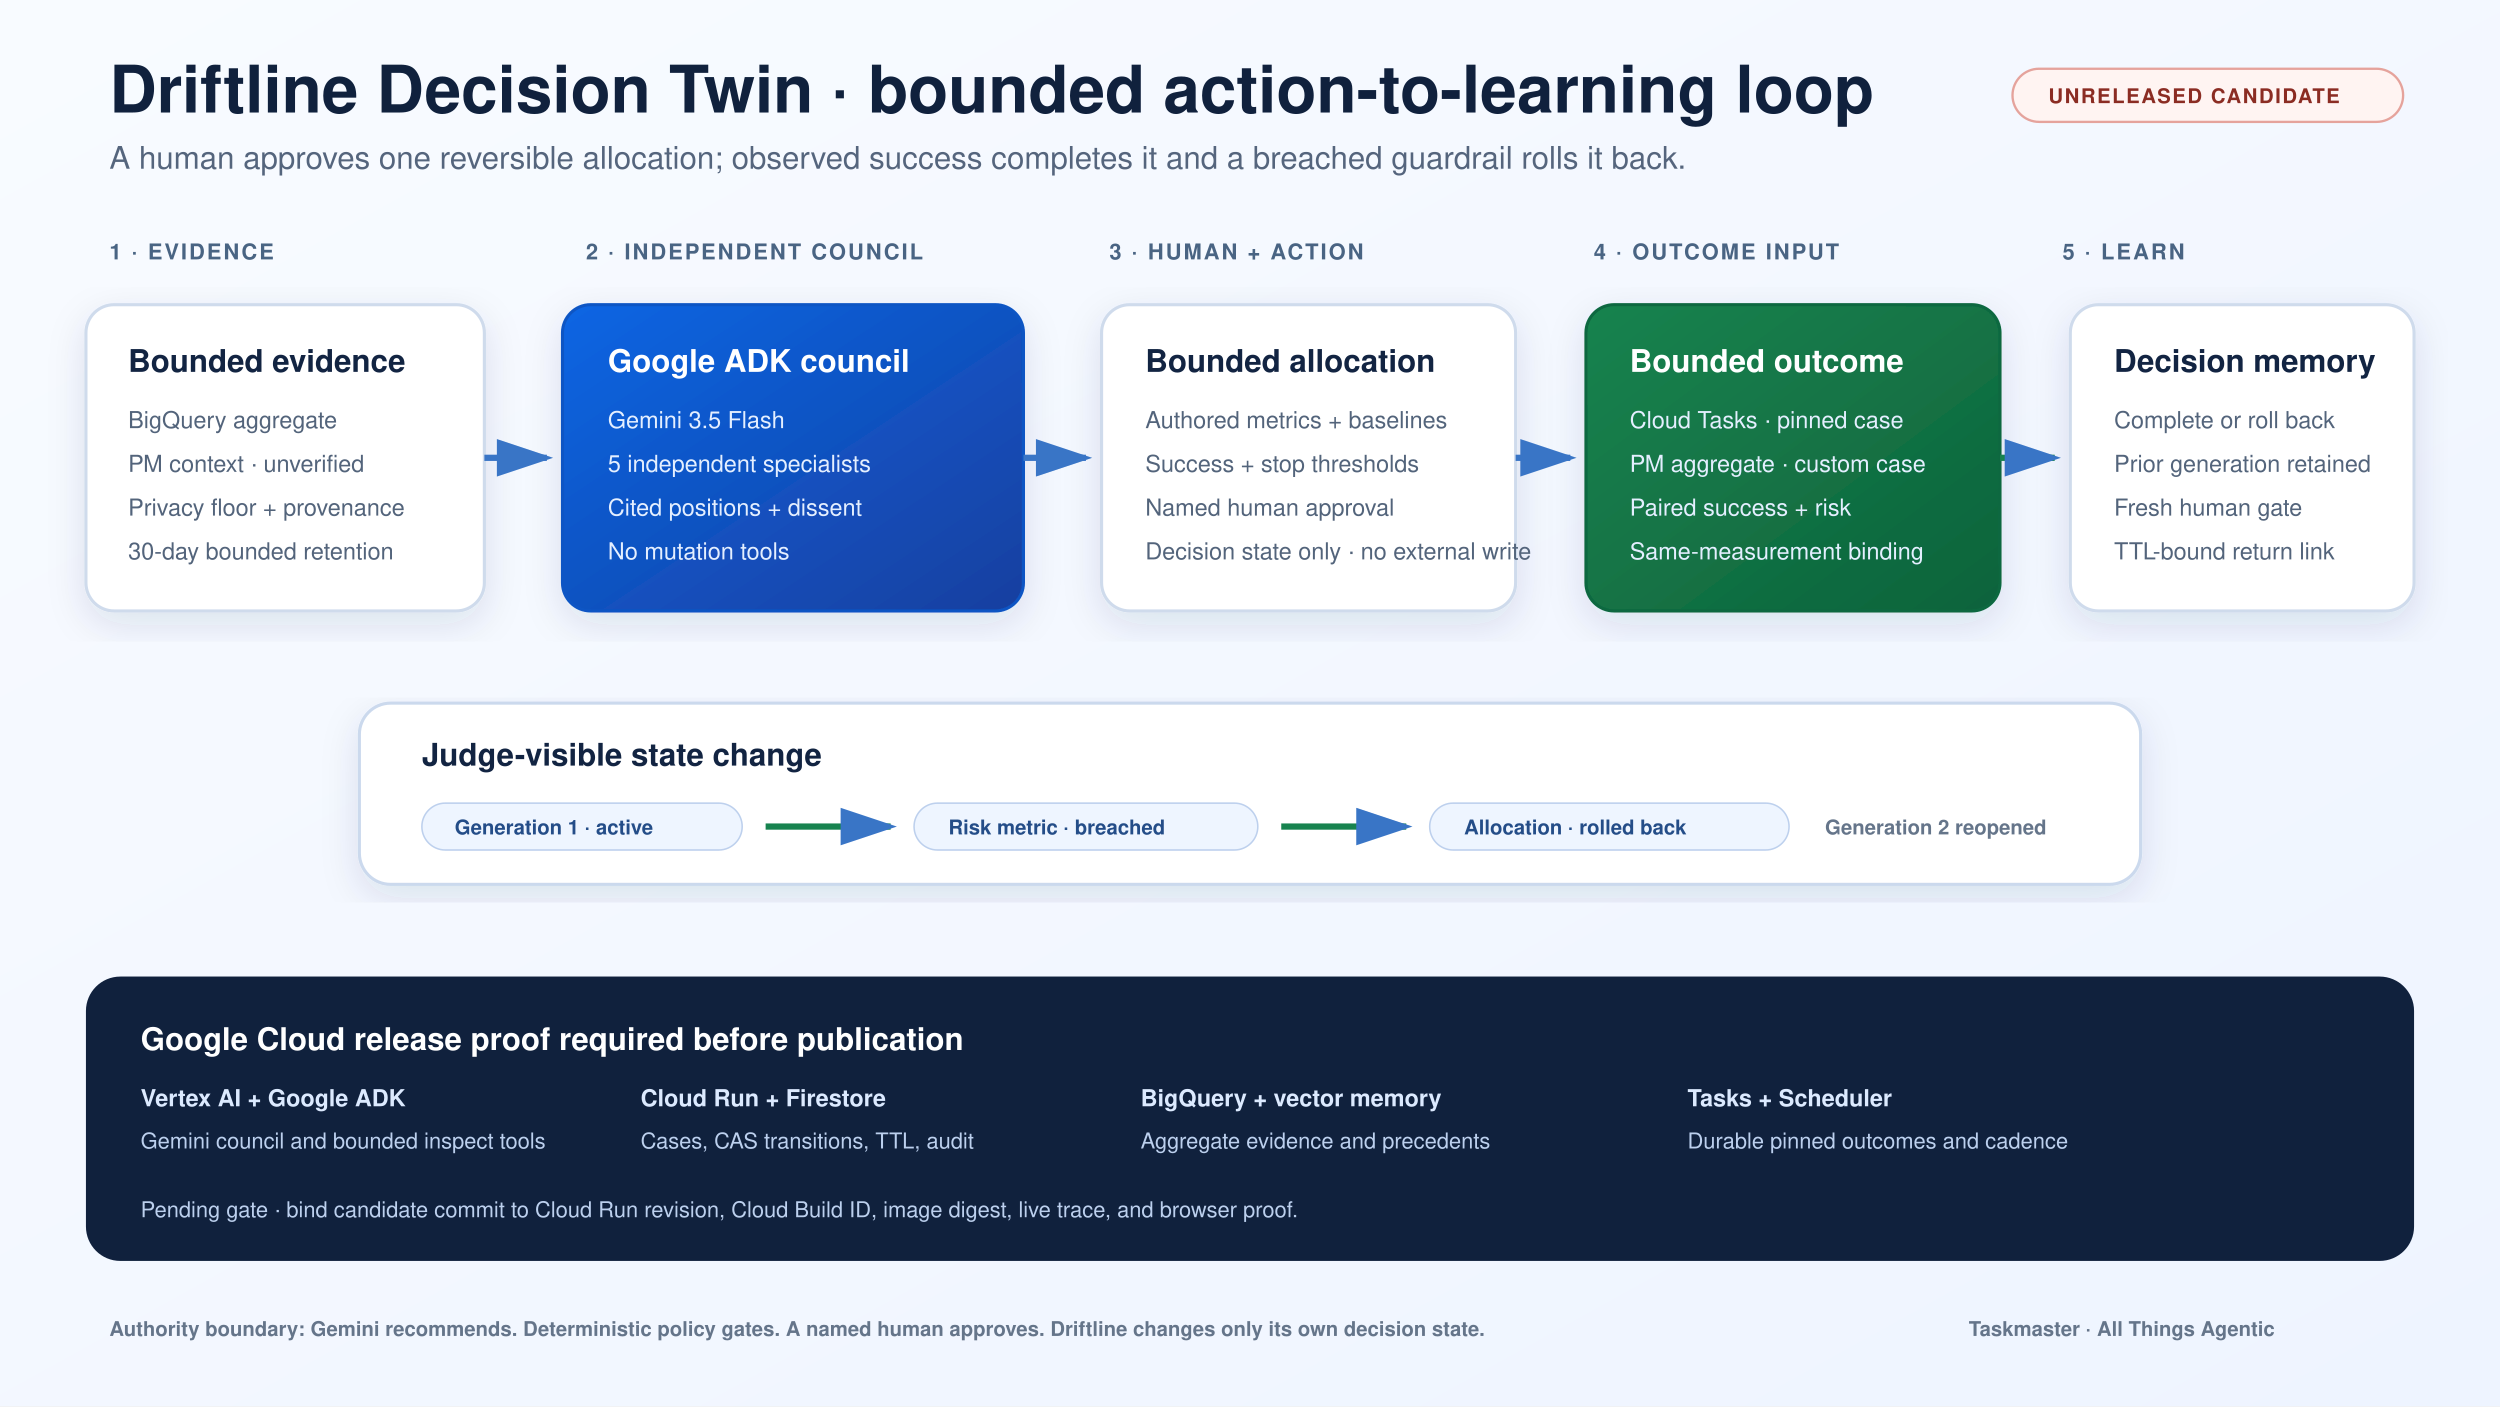
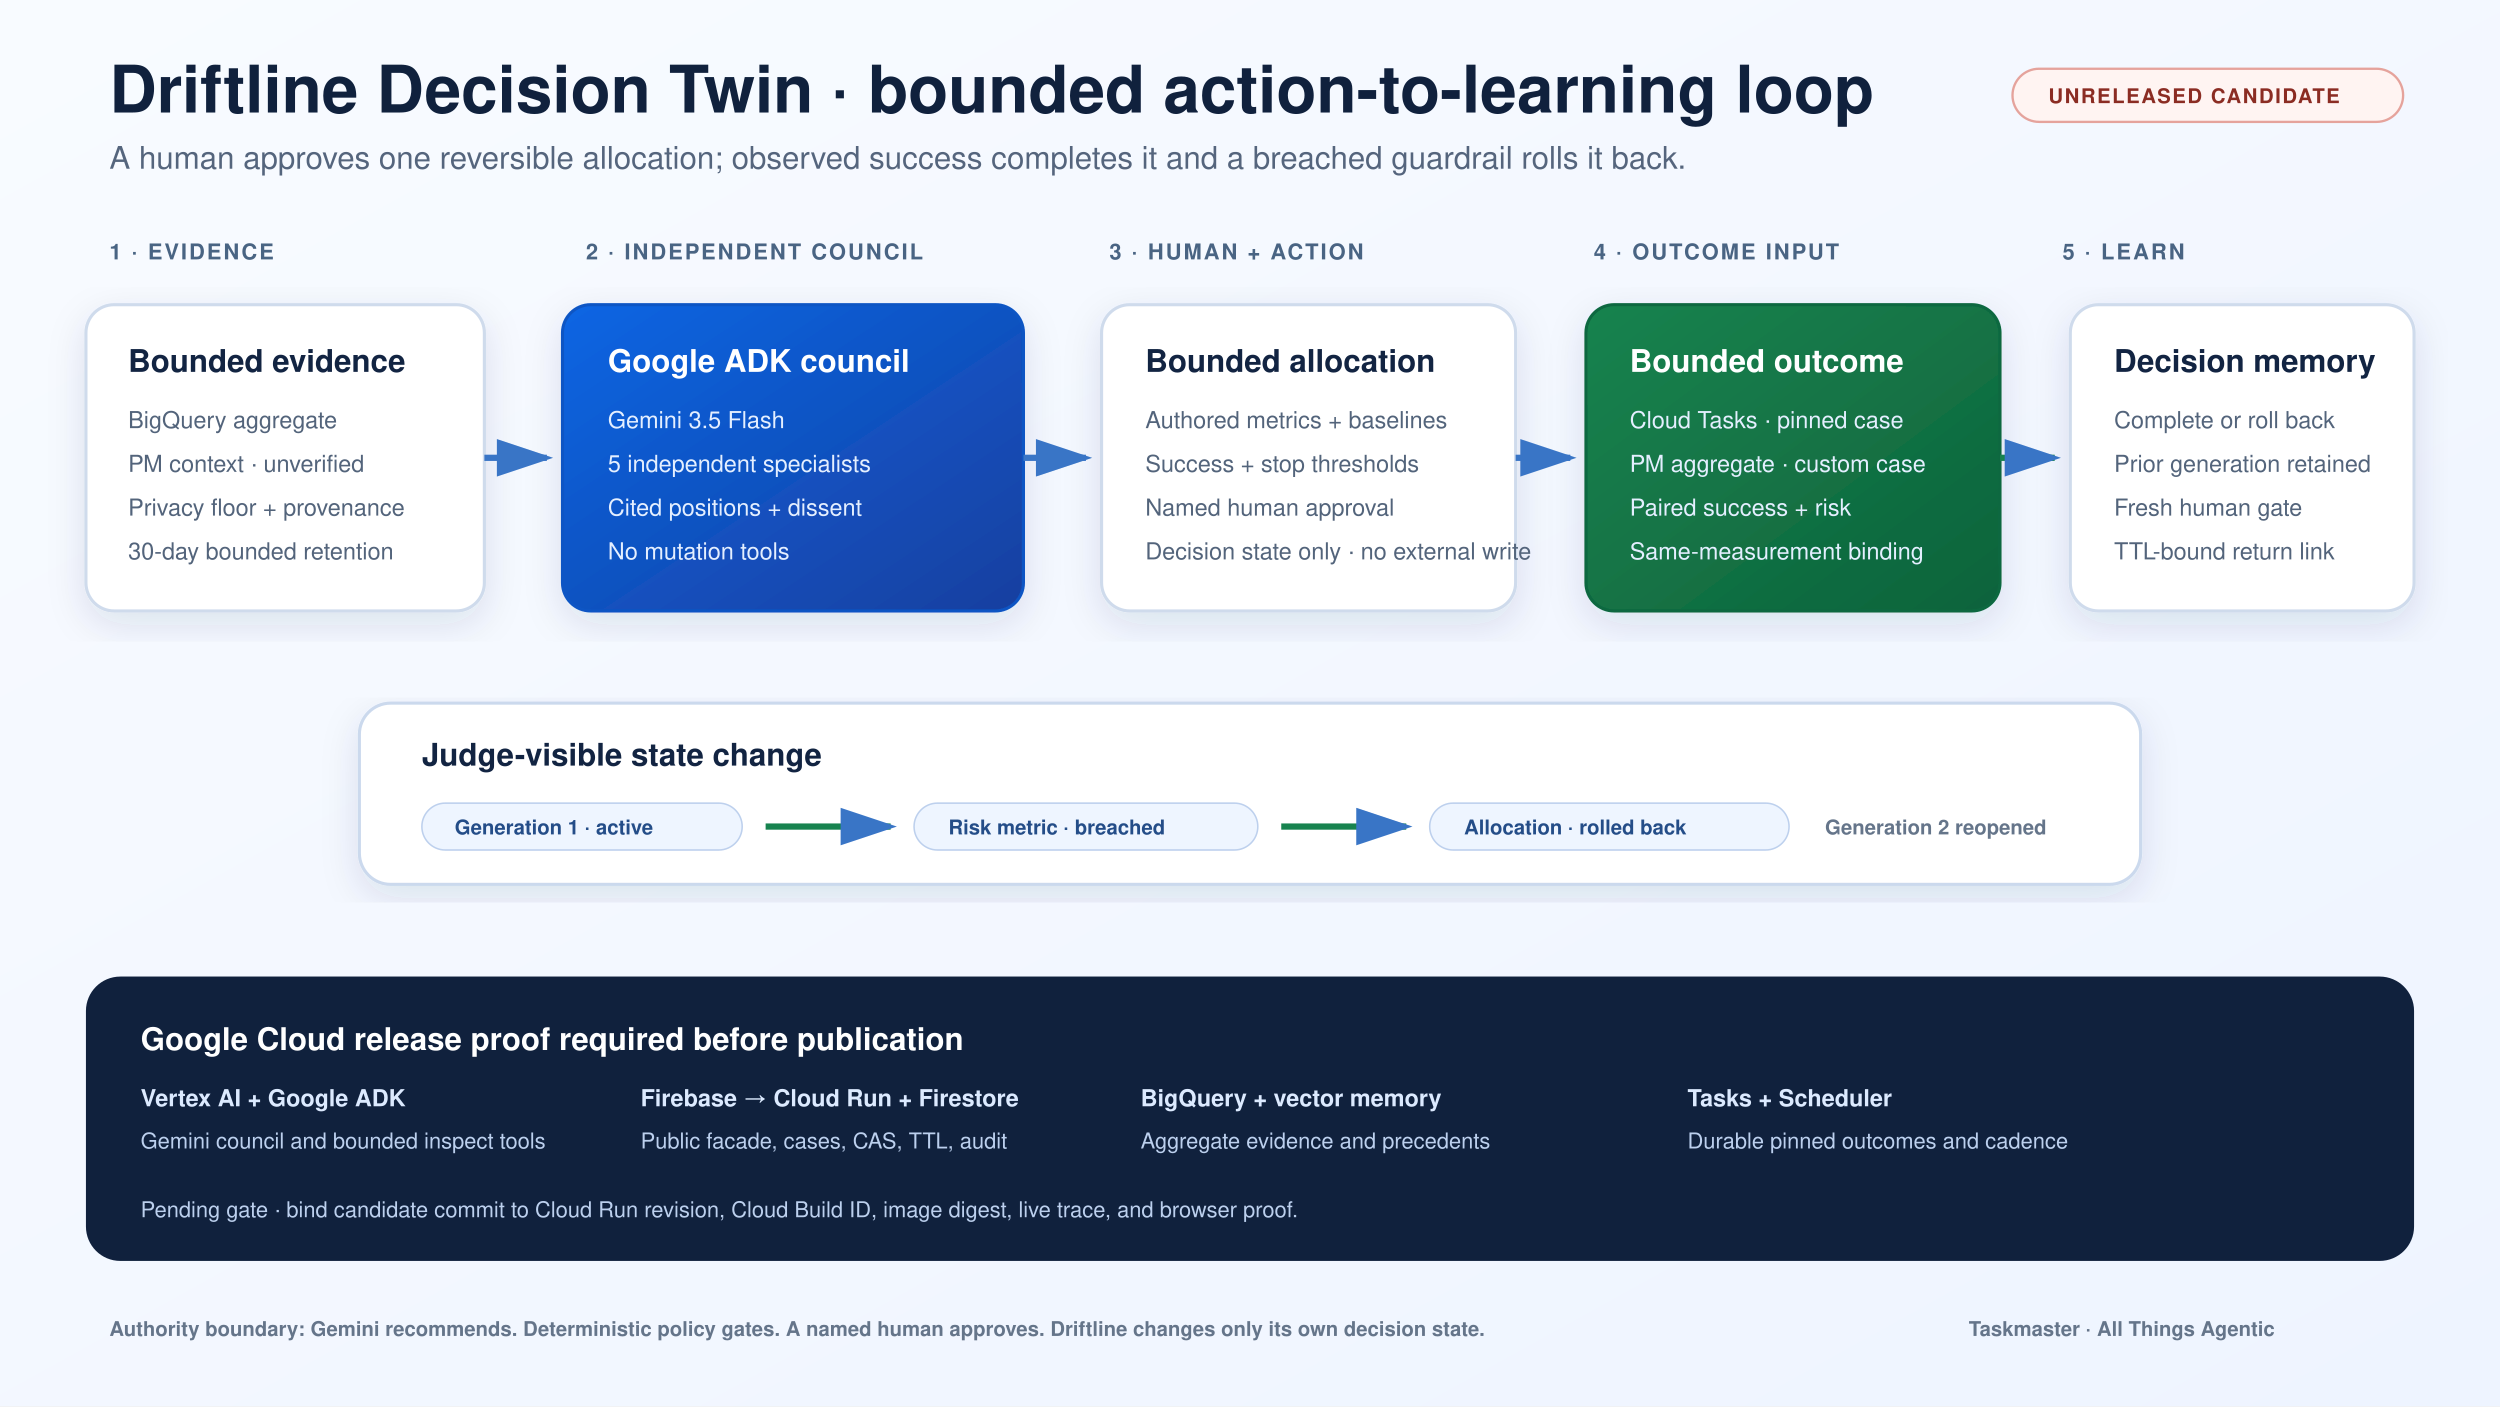
<svg xmlns="http://www.w3.org/2000/svg" width="1600" height="900" viewBox="0 0 1600 900">
  <defs>
    <linearGradient id="bg" x1="0" y1="0" x2="1" y2="1">
      <stop stop-color="#f8fbff" />
      <stop offset="1" stop-color="#eef4ff" />
    </linearGradient>
    <linearGradient id="blue" x1="0" y1="0" x2="1" y2="1">
      <stop stop-color="#0b66e4" />
      <stop offset="1" stop-color="#173f9f" />
    </linearGradient>
    <linearGradient id="green" x1="0" y1="0" x2="1" y2="1">
      <stop stop-color="#17834f" />
      <stop offset="1" stop-color="#0e633b" />
    </linearGradient>
    <filter id="shadow">
      <feDropShadow dx="0" dy="8" stdDeviation="12" flood-color="#17335c" flood-opacity=".11" />
    </filter>
    <marker id="arrow" markerWidth="10" markerHeight="10" refX="8" refY="3" orient="auto">
      <path d="M0,0 L0,6 L9,3 z" fill="#3975c6" />
    </marker>
    <style>
      .title,.sub,.lane,.h,.b,.tiny,.coreh,.coreb,.pillt,.proof,.proof2,.badge{font-family:Helvetica,Arial,sans-serif}
      .title{font-size:42px;font-weight:700;fill:#10213d}.sub{font-size:20px;font-weight:400;fill:#55657d}.lane{font-size:14px;font-weight:700;letter-spacing:1.3px;fill:#496483}
      .h{font-size:20px;font-weight:700;fill:#122442}.b{font-size:15px;font-weight:400;fill:#53647b}.tiny{font-size:13px;font-weight:600;fill:#65758a}
      .box{fill:#fff;stroke:#cfdbec;stroke-width:2;filter:url(#shadow)}.core{fill:url(#blue);stroke:#0b55c4;stroke-width:2;filter:url(#shadow)}
      .outcome{fill:url(#green);stroke:#0d6840;stroke-width:2;filter:url(#shadow)}.coreh{font-size:20px;font-weight:700;fill:#fff}.coreb{font-size:15px;font-weight:400;fill:#e4efff}
      .line{stroke:#3975c6;stroke-width:4;fill:none;marker-end:url(#arrow)}.loop{stroke:#17834f;stroke-width:4;fill:none;marker-end:url(#arrow)}
      .pill{fill:#eef5ff;stroke:#bdd0ed}.pillt{font-size:13px;font-weight:700;fill:#244d88}.proof{font-size:15px;font-weight:700;fill:#dceaff}.proof2{font-size:14px;font-weight:400;fill:#bcd0ee}
      .badge{font-size:13px;font-weight:800;letter-spacing:1px;fill:#8b2c23}.badgebox{fill:#fff4f2;stroke:#e5a39c;stroke-width:1.5}
    </style>
  </defs>
  <rect width="1600" height="900" fill="url(#bg)" />
  <rect x="1288" y="44" width="250" height="34" rx="17" class="badgebox" />
  <text x="1311" y="66" class="badge">UNRELEASED CANDIDATE</text>
  <text x="70" y="72" class="title">Driftline Decision Twin · bounded action-to-learning loop</text>
  <text x="70" y="108" class="sub">A human approves one reversible allocation; observed success completes it and a breached guardrail rolls it back.</text>
  <text x="70" y="166" class="lane">1 · EVIDENCE</text>
  <text x="375" y="166" class="lane">2 · INDEPENDENT COUNCIL</text>
  <text x="710" y="166" class="lane">3 · HUMAN + ACTION</text>
  <text x="1020" y="166" class="lane">4 · OUTCOME INPUT</text>
  <text x="1320" y="166" class="lane">5 · LEARN</text>
  <rect x="55" y="195" width="255" height="196" rx="18" class="box" />
  <text x="82" y="238" class="h">Bounded evidence</text>
  <text x="82" y="274" class="b">BigQuery aggregate</text>
  <text x="82" y="302" class="b">PM context · unverified</text>
  <text x="82" y="330" class="b">Privacy floor + provenance</text>
  <text x="82" y="358" class="b">30-day bounded retention</text>
  <rect x="360" y="195" width="295" height="196" rx="18" class="core" />
  <text x="389" y="238" class="coreh">Google ADK council</text>
  <text x="389" y="274" class="coreb">Gemini 3.5 Flash</text>
  <text x="389" y="302" class="coreb">5 independent specialists</text>
  <text x="389" y="330" class="coreb">Cited positions + dissent</text>
  <text x="389" y="358" class="coreb">No mutation tools</text>
  <rect x="705" y="195" width="265" height="196" rx="18" class="box" />
  <text x="733" y="238" class="h">Bounded allocation</text>
  <text x="733" y="274" class="b">Authored metrics + baselines</text>
  <text x="733" y="302" class="b">Success + stop thresholds</text>
  <text x="733" y="330" class="b">Named human approval</text>
  <text x="733" y="358" class="b">Decision state only · no external write</text>
  <rect x="1015" y="195" width="265" height="196" rx="18" class="outcome" />
  <text x="1043" y="238" class="coreh">Bounded outcome</text>
  <text x="1043" y="274" class="coreb">Cloud Tasks · pinned case</text>
  <text x="1043" y="302" class="coreb">PM aggregate · custom case</text>
  <text x="1043" y="330" class="coreb">Paired success + risk</text>
  <text x="1043" y="358" class="coreb">Same-measurement binding</text>
  <rect x="1325" y="195" width="220" height="196" rx="18" class="box" />
  <text x="1353" y="238" class="h">Decision memory</text>
  <text x="1353" y="274" class="b">Complete or roll back</text>
  <text x="1353" y="302" class="b">Prior generation retained</text>
  <text x="1353" y="330" class="b">Fresh human gate</text>
  <text x="1353" y="358" class="b">TTL-bound return link</text>
  <path d="M310 293 H350" class="line" />
  <path d="M655 293 H695" class="line" />
  <path d="M970 293 H1005" class="line" />
  <path d="M1280 293 H1315" class="loop" />
  <rect x="230" y="450" width="1140" height="116" rx="20" fill="#ffffff" stroke="#cbd9ed" stroke-width="2" filter="url(#shadow)" />
  <text x="270" y="490" class="h">Judge-visible state change</text>
  <rect x="270" y="514" width="205" height="30" rx="15" class="pill" />
  <text x="291" y="534" class="pillt">Generation 1 · active</text>
  <path d="M490 529 H570" class="loop" />
  <rect x="585" y="514" width="220" height="30" rx="15" class="pill" />
  <text x="607" y="534" class="pillt">Risk metric · breached</text>
  <path d="M820 529 H900" class="loop" />
  <rect x="915" y="514" width="230" height="30" rx="15" class="pill" />
  <text x="937" y="534" class="pillt">Allocation · rolled back</text>
  <text x="1168" y="534" class="tiny">Generation 2 reopened</text>
  <rect x="55" y="625" width="1490" height="182" rx="22" fill="#10213d" />
  <text x="90" y="672" class="coreh">Google Cloud release proof required before publication</text>
  <text x="90" y="708" class="proof">Vertex AI + Google ADK</text>
  <text x="90" y="735" class="proof2">Gemini council and bounded inspect tools</text>
-   <text x="410" y="708" class="proof">Cloud Run + Firestore</text>
-   <text x="410" y="735" class="proof2">Cases, CAS transitions, TTL, audit</text>
+   <text x="410" y="708" class="proof">Firebase → Cloud Run + Firestore</text>
+   <text x="410" y="735" class="proof2">Public facade, cases, CAS, TTL, audit</text>
  <text x="730" y="708" class="proof">BigQuery + vector memory</text>
  <text x="730" y="735" class="proof2">Aggregate evidence and precedents</text>
  <text x="1080" y="708" class="proof">Tasks + Scheduler</text>
  <text x="1080" y="735" class="proof2">Durable pinned outcomes and cadence</text>
  <text x="90" y="779" class="proof2">Pending gate · bind candidate commit to Cloud Run revision, Cloud Build ID, image digest, live trace, and browser proof.</text>
  <text x="70" y="855" class="tiny">Authority boundary: Gemini recommends. Deterministic policy gates. A named human approves. Driftline changes only its own decision state.</text>
  <text x="1260" y="855" class="tiny">Taskmaster · All Things Agentic</text>
</svg>
